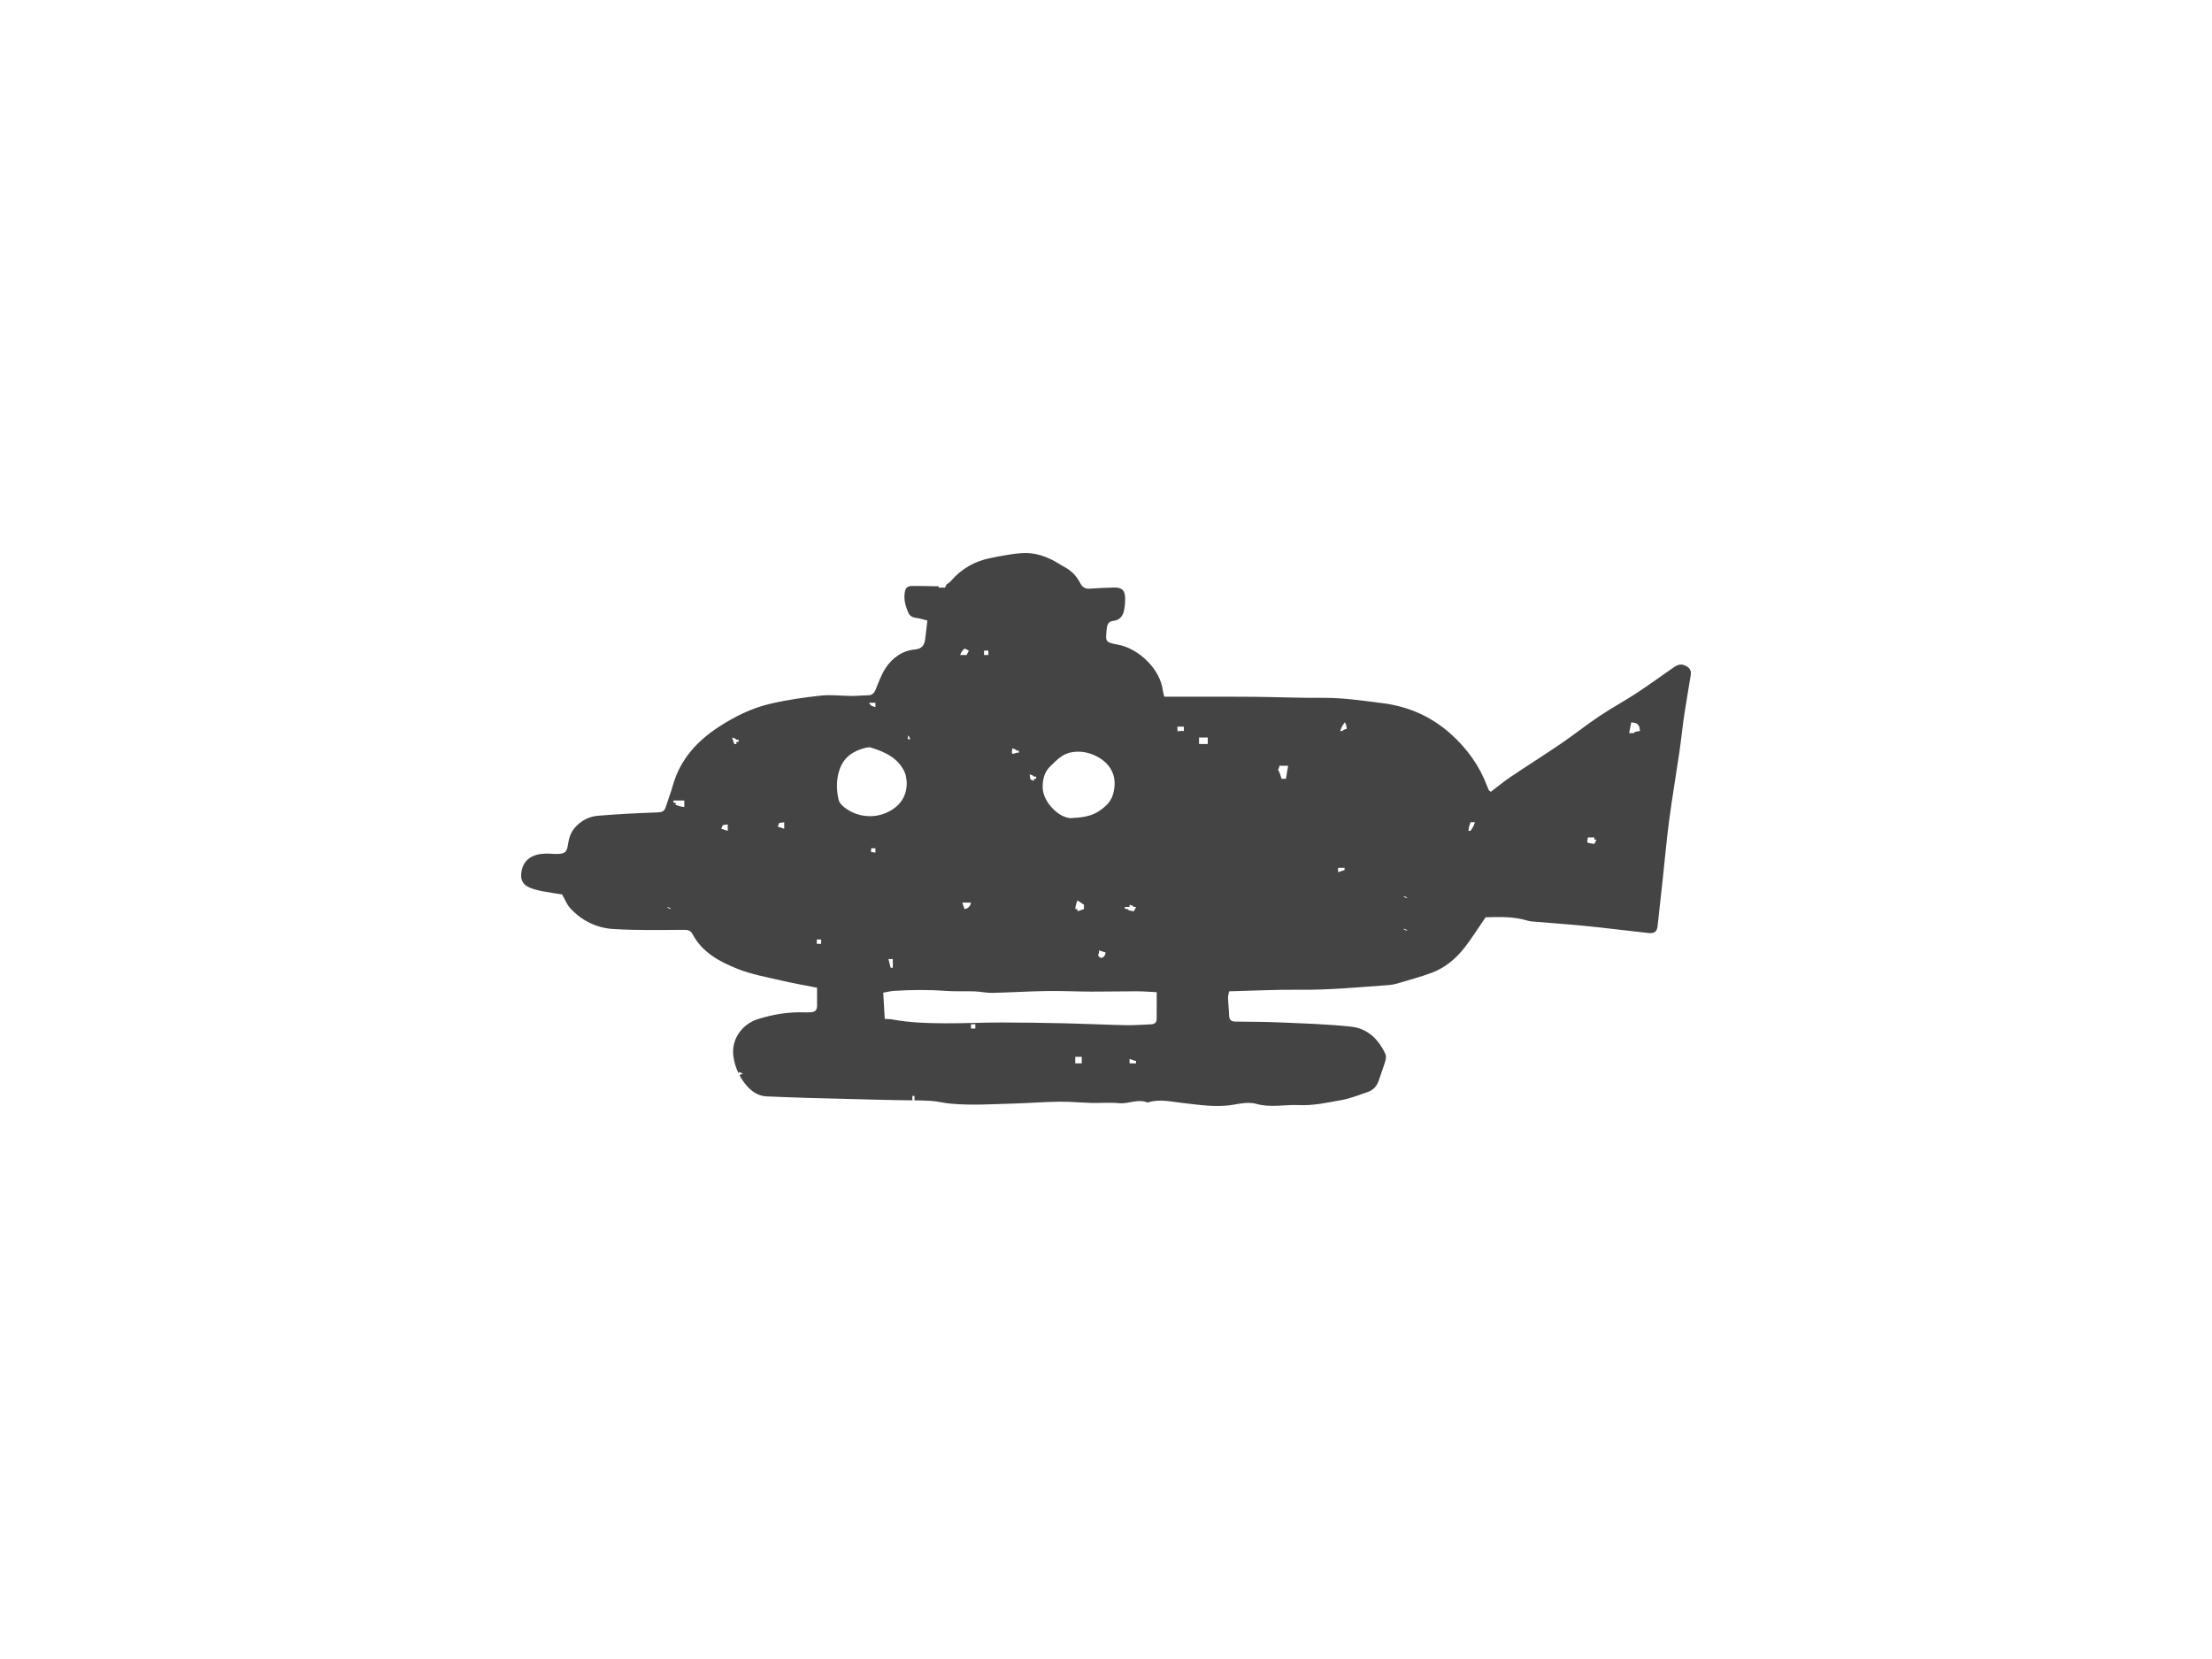
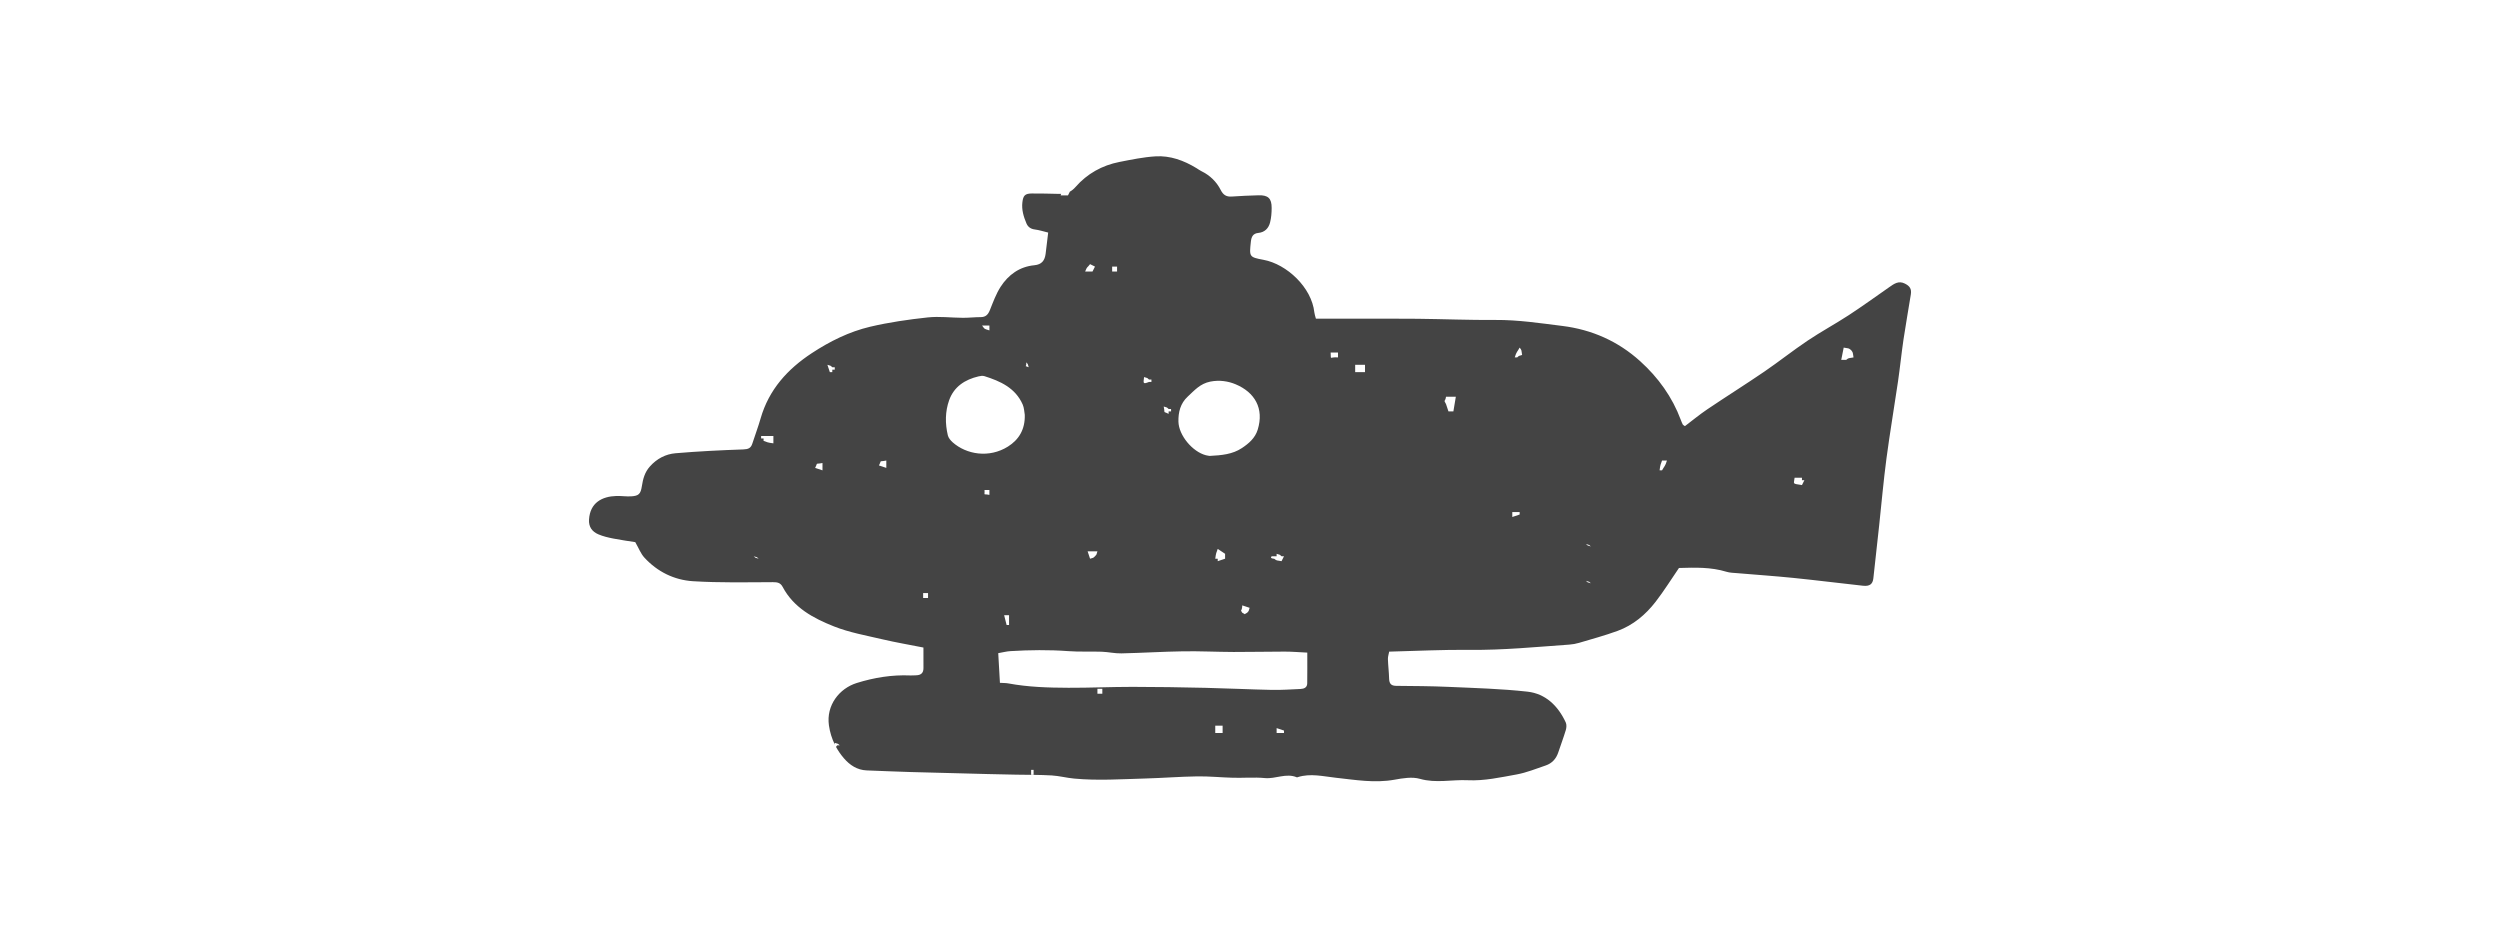
- <svg xmlns="http://www.w3.org/2000/svg" version="1.1" id="Layer_1" x="0px" y="0px" width="800px" height="600px" viewBox="0 0 800 600" enable-background="new 0 0 800 600" xml:space="preserve">
-   <path fill-rule="evenodd" clip-rule="evenodd" fill="#444444" d="M609.126,258.585c0.708-4.794,1.585-9.56,2.337-14.346  c0.284-1.813-0.323-2.704-1.938-3.506c-1.979-0.985-3.419,0.083-4.909,1.121c-4.32,3.011-8.587,6.106-12.991,8.985  c-4.325,2.824-8.886,5.283-13.171,8.158c-4.727,3.168-9.188,6.728-13.889,9.936c-6.007,4.098-12.176,7.966-18.206,12.032  c-2.504,1.687-4.838,3.622-7.188,5.399c-0.377-0.277-0.608-0.364-0.69-0.525c-0.238-0.469-0.434-0.961-0.617-1.455  c-2.743-7.367-7.236-13.584-13.004-18.795c-7.064-6.381-15.43-10.117-24.924-11.292c-7.102-0.879-14.166-1.966-21.371-1.911  c-8.317,0.063-16.644-0.289-24.966-0.377c-6.839-0.074-13.679-0.027-20.521-0.033c-3.98-0.002-7.962,0-11.987,0  c-0.198-0.772-0.43-1.371-0.496-1.986c-0.855-8.042-8.859-15.473-16.277-16.848c-4.624-0.858-4.555-0.98-4.038-5.833  c0.171-1.578,0.697-2.604,2.392-2.771c2.053-0.204,3.28-1.493,3.75-3.348c0.382-1.493,0.502-3.087,0.507-4.636  c0.015-3.093-1.139-4.156-4.243-4.059c-2.845,0.088-5.688,0.193-8.527,0.4c-1.704,0.124-2.729-0.511-3.504-2.045  c-1.365-2.7-3.464-4.737-6.21-6.079c-0.559-0.272-1.062-0.653-1.595-0.978c-4.021-2.446-8.376-4.047-13.081-3.76  c-3.868,0.236-7.714,1.044-11.533,1.788c-5.553,1.084-10.364,3.776-14.047,7.995c-0.603,0.689-1.208,1.175-1.839,1.517  c-0.2,0.398-0.399,0.796-0.599,1.198c-0.785,0-1.57,0-2.355,0c0.055-0.166,0.11-0.332,0.166-0.498  c-0.277,0.012-0.562,0.015-0.856,0.008c-2.849-0.071-5.699-0.146-8.547-0.125c-2.163,0.018-2.745,0.659-2.998,2.818  c-0.282,2.397,0.389,4.611,1.301,6.759c0.478,1.121,1.344,1.771,2.666,1.936c1.414,0.177,2.796,0.635,4.288,0.994  c-0.301,2.499-0.532,4.671-0.824,6.836c-0.283,2.097-1.22,3.395-3.604,3.619c-4.719,0.445-8.304,3.034-10.795,6.9  c-1.459,2.265-2.399,4.886-3.412,7.412c-0.574,1.429-1.309,2.29-2.954,2.288c-1.893-0.001-3.785,0.231-5.676,0.221  c-3.771-0.02-7.586-0.525-11.306-0.122c-6.167,0.668-12.356,1.555-18.388,2.976c-6.696,1.579-12.874,4.646-18.646,8.433  c-7.805,5.119-13.763,11.693-16.41,20.891c-0.785,2.729-1.789,5.396-2.667,8.103c-0.452,1.398-1.264,1.776-2.811,1.832  c-7.257,0.255-14.518,0.605-21.75,1.226c-3.169,0.272-5.962,1.715-8.212,4.237c-1.67,1.875-2.209,4.001-2.568,6.312  c-0.384,2.475-0.992,3.105-3.444,3.246c-1.569,0.088-3.157-0.167-4.731-0.119c-4.554,0.141-8.407,2.136-8.734,7.555  c-0.142,2.346,1.011,3.861,2.975,4.708c1.528,0.661,3.198,1.042,4.841,1.366c2.452,0.486,4.935,0.813,6.984,1.141  c1.106,1.92,1.749,3.678,2.92,4.952c4.165,4.538,9.558,7.178,15.57,7.552c8.489,0.528,17.03,0.339,25.547,0.302  c1.454-0.007,2.432,0.202,3.113,1.493c3.546,6.713,9.867,10.065,16.435,12.667c4.961,1.965,10.338,2.914,15.572,4.143  c4.188,0.982,8.438,1.702,13.058,2.62c0,2.346-0.023,4.443,0.007,6.539c0.022,1.598-0.795,2.3-2.316,2.339  c-0.632,0.016-1.267,0.078-1.898,0.052c-5.861-0.25-11.567,0.675-17.135,2.415c-5.583,1.745-9.819,7.128-8.901,13.581  c0.312,2.192,0.95,4.215,1.873,6.092c0-0.174,0-0.349,0-0.522c1.445,0.506,0.711,0.053,1.57,0.785c-0.262,0-0.523,0-0.789,0  c-0.531,0.647-0.218,0.368-0.4,0.492c0.701,1.285,1.544,2.499,2.528,3.644c1.885,2.193,4.252,3.784,7.32,3.901  c4.708,0.178,9.412,0.384,14.121,0.521c8.214,0.237,16.427,0.436,24.64,0.643c3.039,0.077,6.078,0.139,9.116,0.198  c3.771,0.072,7.545,0.023,11.307,0.244c2.402,0.141,4.771,0.78,7.174,1.005c7.561,0.706,15.133,0.188,22.696-0.021  c5.569-0.153,11.132-0.602,16.703-0.683c3.832-0.056,7.671,0.349,11.508,0.445c3.375,0.084,6.776-0.222,10.121,0.099  c3.455,0.332,6.81-1.702,10.252-0.239c0.076,0.033,0.205-0.035,0.305-0.066c4.056-1.282,8.136-0.239,12.125,0.196  c6.274,0.683,12.464,1.778,18.822,0.627c2.656-0.482,5.631-0.985,8.118-0.274c5.15,1.476,10.259,0.193,15.362,0.446  c5.157,0.256,10.431-0.914,15.585-1.848c3.175-0.577,6.234-1.835,9.314-2.877c2.021-0.685,3.342-2.132,4.019-4.18  c0.792-2.392,1.694-4.749,2.416-7.161c0.229-0.756,0.29-1.764-0.029-2.444c-2.456-5.283-6.429-9.19-12.266-9.836  c-8.38-0.93-16.841-1.154-25.274-1.53c-5.566-0.249-11.144-0.271-16.719-0.325c-1.646-0.016-2.215-0.761-2.256-2.317  c-0.055-2.091-0.321-4.176-0.386-6.267c-0.02-0.792,0.27-1.593,0.408-2.366c8.757-0.212,17.286-0.661,25.807-0.568  c10.67,0.115,21.253-0.937,31.86-1.684c1.048-0.074,2.104-0.267,3.107-0.565c4.133-1.231,8.311-2.354,12.351-3.838  c4.953-1.819,8.925-5.164,12.117-9.283c2.695-3.478,5.025-7.237,7.488-10.831c5.188-0.156,10.242-0.308,15.187,1.209  c1.089,0.336,2.289,0.349,3.441,0.446c5.981,0.512,11.978,0.914,17.951,1.519c7.442,0.756,14.863,1.695,22.301,2.506  c2.145,0.233,3.114-0.505,3.323-2.363c0.631-5.638,1.251-11.279,1.858-16.919c0.772-7.129,1.387-14.276,2.329-21.382  c1.096-8.257,2.502-16.471,3.705-24.713C608.018,267.571,608.464,263.062,609.126,258.585z M241.199,328.004  c1.449,0.508,0.715,0.059,1.574,0.787C241.324,328.287,242.059,328.736,241.199,328.004z M247.484,291.867  c-1.832-0.227-1.945-0.348-3.141-0.781c0-0.264,0-0.523,0-0.787c-0.262,0-0.527,0-0.785,0c0-0.264,0-0.521,0-0.785  c1.309,0,2.617,0,3.926,0C247.484,290.299,247.484,291.086,247.484,291.867z M263.195,300.51c-0.785-0.264-1.57-0.521-2.355-0.785  c1.023-1.988-0.156-1.039,2.355-1.568C263.195,298.938,263.195,299.725,263.195,300.51z M267.125,268.303c-0.262,0-0.527,0-0.789,0  c0,0.262,0,0.521,0,0.785c-0.262,0-0.523,0-0.785,0c-0.262-0.785-0.523-1.572-0.785-2.354c1.449,0.508,0.715,0.053,1.57,0.781  c0.262,0,0.527,0,0.789,0C267.125,267.779,267.125,268.039,267.125,268.303z M283.621,299.725c-0.785-0.26-1.574-0.523-2.359-0.787  c1.027-1.988-0.152-1.037,2.359-1.568C283.621,298.156,283.621,298.938,283.621,299.725z M296.973,341.357c-0.523,0-1.047,0-1.57,0  c0-0.521,0-1.045,0-1.572c0.523,0,1.047,0,1.57,0C296.973,340.312,296.973,340.836,296.973,341.357z M406.949,328.004  c0.52,0,1.047,0,1.57,0c0-0.26,0-0.523,0-0.787c1.449,0.508,0.715,0.061,1.574,0.787c0.258,0,0.52,0,0.785,0  c-0.266,0.525-0.527,1.049-0.785,1.574c-1.672-0.289-1.484-0.105-2.359-0.787C407.734,328.791,406.129,328.752,406.949,328.004z   M380.083,276.897c2.147-1.984,3.952-4.121,7.185-4.776c2.951-0.599,5.807-0.131,8.158,0.86c6.03,2.542,9.172,7.658,7.028,14.551  c-0.822,2.643-2.832,4.385-5.05,5.854c-3.005,1.993-6.469,2.31-10.294,2.507c-0.174-0.03-0.699-0.082-1.207-0.212  c-4.288-1.1-8.721-6.369-8.805-10.792C377.043,281.909,377.709,279.094,380.083,276.897z M399.883,344.502  c-0.512,1.447-0.059,0.711-0.785,1.568c-1.324,0.664-0.277,0.59-1.574,0c-0.809-1.234-0.082-0.096,0-2.35  C398.309,343.979,399.098,344.238,399.883,344.502z M388.883,328.791c0.227-1.83,0.348-1.943,0.789-3.143  c0.781,0.523,1.566,1.045,2.355,1.568c0,0.527,0,1.049,0,1.574c-0.789,0.262-1.574,0.525-2.355,0.787c0-0.262,0-0.525,0-0.787  C389.406,328.791,389.145,328.791,388.883,328.791z M373.957,280.871c0.262,0,0.523,0,0.785,0c0,0.26,0,0.523,0,0.785  c-0.262,0-0.523,0-0.785,0c0,0.264,0,0.523,0,0.787c-1.988-1.027-1.039,0.152-1.57-2.355  C373.836,280.594,373.102,280.143,373.957,280.871z M366.102,270.66c1.453,0.504,0.715,0.053,1.57,0.785c0.262,0,0.527,0,0.789,0  c0,0.264,0,0.527,0,0.783c-0.262,0-0.527,0-0.789,0C365.609,273.049,365.895,272.584,366.102,270.66z M355.887,235.309  c0.527,0,1.051,0,1.574,0c0,0.525,0,1.049,0,1.572c-0.523,0-1.047,0-1.574,0C355.887,236.357,355.887,235.834,355.887,235.309z   M348.82,234.525c0.523,0.26,1.047,0.52,1.574,0.783c-0.266,0.525-0.527,1.049-0.789,1.572c-0.785,0-1.57,0-2.355,0  C347.934,235.127,347.918,235.76,348.82,234.525z M351.176,326.432c-0.508,1.451-0.055,0.717-0.781,1.572  c-0.863,0.729-0.105,0.293-1.574,0.787c-0.262-0.787-0.523-1.574-0.785-2.359C349.082,326.432,350.129,326.432,351.176,326.432z   M328.395,265.947c0.73,0.857,0.297,0.104,0.789,1.568C327.559,266.844,328.559,267.695,328.395,265.947z M316.609,254.166  c0,0.518,0,1.045,0,1.566c-1.867-0.625-1.348-0.254-2.355-1.566C315.043,254.166,315.828,254.166,316.609,254.166z M304.872,291.56  c-0.674-0.596-1.367-1.423-1.566-2.256c-0.889-3.766-0.875-7.613,0.424-11.243c1.543-4.321,5.039-6.59,9.389-7.618  c0.605-0.143,1.316-0.257,1.882-0.079c5.113,1.61,9.892,3.753,12.247,9.049c0.497,1.114,0.509,2.442,0.678,3.321  c0.144,4.721-1.938,8.004-5.372,10.163C316.513,296.691,309.252,295.43,304.872,291.56z M322.898,346.855c0,1.051,0,2.1,0,3.148  c-0.262,0-0.527,0-0.785,0c-0.266-1.049-0.527-2.098-0.789-3.148C321.848,346.855,322.371,346.855,322.898,346.855z   M316.609,308.367c-2.168-0.471-1.418,0.443-1.566-1.576c0.523,0,1.047,0,1.566,0C316.609,307.316,316.609,307.842,316.609,308.367z   M330.75,397.918c-0.258,0-0.523,0-0.785,0c0-0.523,0-1.047,0-1.568c0.262,0,0.527,0,0.785,0  C330.75,396.871,330.75,397.395,330.75,397.918z M352.746,371.994c-0.52,0-1.043,0-1.57,0c0-0.523,0-1.045,0-1.568  c0.527,0,1.051,0,1.57,0C352.746,370.949,352.746,371.471,352.746,371.994z M391.238,384.566c-0.785,0-1.566,0-2.355,0  c0-0.789,0-1.572,0-2.357c0.789,0,1.57,0,2.355,0C391.238,382.994,391.238,383.777,391.238,384.566z M410.879,384.566  c-0.785,0-1.574,0-2.359,0c0-0.527,0-1.049,0-1.572c0.785,0.264,1.574,0.523,2.359,0.783  C410.879,384.039,410.879,384.303,410.879,384.566z M418.312,368.677c-0.019,1.351-1.026,1.75-2.17,1.798  c-3.051,0.13-6.106,0.354-9.155,0.291c-7.053-0.145-14.104-0.499-21.159-0.659c-7.801-0.175-15.603-0.311-23.404-0.312  c-6.85-0.001-13.698,0.322-20.548,0.293c-6.419-0.027-12.848-0.214-19.194-1.395c-0.812-0.15-1.658-0.122-2.705-0.19  c-0.177-3.093-0.353-6.188-0.541-9.494c1.445-0.249,2.658-0.576,3.888-0.651c6.17-0.372,12.332-0.458,18.511,0.003  c3.555,0.265,7.143,0.064,10.712,0.188c2.103,0.073,4.201,0.576,6.295,0.531c6.607-0.142,13.209-0.562,19.819-0.663  c5.359-0.083,10.724,0.196,16.088,0.214c5.444,0.019,10.886-0.124,16.329-0.12c2.291,0.001,4.58,0.196,7.252,0.321  C418.329,362.208,418.362,365.444,418.312,368.677z M428.16,264.375c-2.82-0.258-2.156,1.105-2.355-1.57c0.781,0,1.566,0,2.355,0  C428.16,263.326,428.16,263.854,428.16,264.375z M436.801,269.088c-1.047,0-2.094,0-3.145,0c0-0.785,0-1.572,0-2.354  c1.051,0,2.098,0,3.145,0C436.801,267.516,436.801,268.303,436.801,269.088z M465.082,281.656c-0.523,0-1.047,0-1.574,0  c-0.262-0.785-0.523-1.568-0.785-2.357c-0.902-1.539-0.234-0.582,0-2.354c1.051,0,2.098,0,3.145,0  C465.602,278.518,465.344,280.088,465.082,281.656z M486.289,314.65c-0.785,0.262-1.57,0.523-2.355,0.787c0-0.525,0-1.049,0-1.576  c0.785,0,1.57,0,2.355,0C486.289,314.125,486.289,314.389,486.289,314.65z M485.504,264.375c-0.262,0-0.52,0-0.785,0  c0.551-1.854,0.816-1.742,1.57-3.143c0.68,0.871,0.523,0.674,0.785,2.357C485.629,264.094,486.363,263.643,485.504,264.375z   M507.496,335.861c1.453,0.506,0.719,0.055,1.574,0.787C507.621,336.141,508.355,336.588,507.496,335.861z M507.496,324.08  c1.453,0.506,0.719,0.051,1.574,0.783C507.621,324.354,508.355,324.809,507.496,324.08z M531.852,300.51c-0.262,0-0.523,0-0.785,0  c0.23-1.832,0.352-1.945,0.785-3.141c0.523,0,1.047,0,1.57,0C532.875,299.219,532.605,299.117,531.852,300.51z M576.629,305.223  c-3.289-0.52-2.559-0.246-2.359-2.354c0.785,0,1.574,0,2.359,0c0,0.262,0,0.521,0,0.785c0.262,0,0.523,0,0.781,0  C577.152,304.178,576.891,304.703,576.629,305.223z M590.766,265.162c-0.523,0-1.043,0-1.57,0c0.266-1.309,0.527-2.621,0.785-3.93  c1.672,0.287,1.48,0.105,2.359,0.785c0.676,0.871,0.52,0.68,0.785,2.357C591.453,264.664,591.645,264.479,590.766,265.162z" />
+ <svg xmlns="http://www.w3.org/2000/svg" version="1.1" id="Layer_1" x="0px" y="0px" width="800px" height="300px" viewBox="0 150 800 300" enable-background="new 0 150 800 300" xml:space="preserve">
+   <path fill="#444444" d="M609.126,258.585c0.708-4.794,1.585-9.56,2.337-14.346c0.284-1.813-0.323-2.704-1.938-3.506  c-1.979-0.985-3.42,0.083-4.909,1.121c-4.32,3.011-8.587,6.106-12.991,8.985c-4.325,2.824-8.886,5.283-13.171,8.158  c-4.728,3.168-9.188,6.728-13.89,9.936c-6.007,4.098-12.176,7.966-18.205,12.032c-2.505,1.687-4.839,3.622-7.188,5.399  c-0.377-0.277-0.608-0.364-0.69-0.525c-0.237-0.469-0.434-0.961-0.616-1.455c-2.743-7.367-7.236-13.584-13.004-18.795  c-7.064-6.381-15.431-10.117-24.925-11.292c-7.102-0.879-14.166-1.966-21.371-1.911c-8.316,0.063-16.644-0.289-24.966-0.377  c-6.839-0.074-13.679-0.027-20.521-0.033c-3.98-0.002-7.962,0-11.987,0c-0.198-0.772-0.43-1.371-0.496-1.986  c-0.854-8.042-8.858-15.473-16.276-16.848c-4.624-0.858-4.556-0.98-4.038-5.833c0.171-1.578,0.696-2.604,2.392-2.771  c2.053-0.204,3.28-1.493,3.75-3.348c0.382-1.493,0.502-3.087,0.507-4.636c0.016-3.093-1.139-4.156-4.243-4.059  c-2.845,0.088-5.688,0.193-8.526,0.4c-1.704,0.124-2.729-0.511-3.504-2.045c-1.365-2.7-3.465-4.737-6.21-6.079  c-0.56-0.272-1.062-0.653-1.596-0.978c-4.021-2.446-8.376-4.047-13.081-3.76c-3.868,0.236-7.714,1.044-11.532,1.788  c-5.554,1.084-10.364,3.776-14.048,7.995c-0.603,0.689-1.208,1.175-1.839,1.517c-0.199,0.398-0.398,0.796-0.599,1.198  c-0.785,0-1.57,0-2.355,0c0.056-0.166,0.11-0.332,0.166-0.498c-0.276,0.012-0.562,0.015-0.855,0.008  c-2.85-0.071-5.699-0.146-8.547-0.125c-2.163,0.018-2.745,0.659-2.998,2.818c-0.282,2.397,0.389,4.611,1.301,6.759  c0.478,1.121,1.344,1.771,2.666,1.936c1.414,0.177,2.796,0.635,4.288,0.994c-0.301,2.499-0.532,4.671-0.824,6.836  c-0.283,2.097-1.22,3.395-3.604,3.619c-4.72,0.445-8.305,3.034-10.795,6.9c-1.46,2.265-2.399,4.886-3.412,7.412  c-0.574,1.429-1.31,2.29-2.954,2.288c-1.894-0.001-3.785,0.231-5.677,0.221c-3.771-0.02-7.585-0.525-11.306-0.122  c-6.167,0.668-12.356,1.555-18.388,2.976c-6.696,1.579-12.874,4.646-18.646,8.433c-7.805,5.119-13.763,11.693-16.41,20.891  c-0.785,2.729-1.789,5.396-2.667,8.103c-0.452,1.398-1.264,1.776-2.811,1.832c-7.257,0.255-14.518,0.605-21.75,1.226  c-3.169,0.272-5.962,1.715-8.212,4.237c-1.67,1.875-2.209,4-2.568,6.312c-0.384,2.476-0.992,3.104-3.444,3.246  c-1.569,0.088-3.157-0.167-4.731-0.119c-4.554,0.142-8.407,2.136-8.734,7.556c-0.142,2.346,1.011,3.86,2.975,4.707  c1.528,0.662,3.198,1.043,4.841,1.366c2.452,0.486,4.935,0.813,6.984,1.142c1.106,1.92,1.749,3.678,2.92,4.951  c4.165,4.539,9.558,7.179,15.57,7.553c8.489,0.527,17.03,0.339,25.547,0.302c1.454-0.007,2.432,0.202,3.113,1.493  c3.546,6.713,9.867,10.064,16.435,12.667c4.961,1.965,10.338,2.914,15.572,4.143c4.188,0.982,8.438,1.702,13.058,2.62  c0,2.346-0.023,4.443,0.007,6.539c0.022,1.598-0.795,2.3-2.316,2.339c-0.632,0.017-1.267,0.078-1.898,0.052  c-5.861-0.25-11.567,0.676-17.135,2.416c-5.583,1.744-9.819,7.127-8.901,13.58c0.312,2.192,0.95,4.215,1.873,6.092  c0-0.174,0-0.349,0-0.521c1.445,0.506,0.711,0.053,1.57,0.785c-0.262,0-0.523,0-0.789,0c-0.531,0.646-0.218,0.367-0.4,0.492  c0.701,1.285,1.544,2.498,2.528,3.644c1.885,2.193,4.252,3.784,7.32,3.901c4.708,0.178,9.412,0.384,14.121,0.521  c8.214,0.237,16.427,0.437,24.64,0.644c3.039,0.077,6.078,0.139,9.115,0.197c3.771,0.072,7.546,0.023,11.308,0.244  c2.401,0.142,4.771,0.78,7.174,1.005c7.562,0.706,15.133,0.188,22.696-0.021c5.568-0.153,11.132-0.602,16.703-0.683  c3.832-0.057,7.671,0.349,11.508,0.444c3.375,0.084,6.775-0.222,10.121,0.1c3.455,0.332,6.81-1.702,10.252-0.239  c0.076,0.033,0.205-0.035,0.305-0.066c4.056-1.282,8.136-0.239,12.125,0.196c6.274,0.683,12.464,1.778,18.822,0.627  c2.656-0.482,5.631-0.985,8.118-0.274c5.149,1.477,10.259,0.193,15.361,0.446c5.157,0.256,10.432-0.914,15.585-1.848  c3.176-0.577,6.234-1.835,9.314-2.877c2.021-0.686,3.342-2.133,4.019-4.18c0.792-2.393,1.694-4.75,2.416-7.162  c0.229-0.756,0.29-1.764-0.028-2.443c-2.456-5.283-6.43-9.189-12.267-9.836c-8.38-0.93-16.841-1.154-25.273-1.53  c-5.566-0.249-11.145-0.271-16.72-0.325c-1.646-0.016-2.215-0.761-2.256-2.316c-0.055-2.092-0.32-4.176-0.386-6.268  c-0.02-0.791,0.271-1.593,0.408-2.365c8.757-0.213,17.286-0.662,25.807-0.568c10.67,0.115,21.253-0.938,31.86-1.684  c1.048-0.074,2.104-0.268,3.106-0.565c4.134-1.231,8.312-2.354,12.352-3.838c4.953-1.819,8.925-5.164,12.117-9.283  c2.694-3.478,5.024-7.237,7.487-10.831c5.188-0.156,10.242-0.309,15.188,1.209c1.089,0.336,2.289,0.35,3.44,0.446  c5.981,0.512,11.979,0.914,17.951,1.519c7.442,0.756,14.863,1.695,22.302,2.506c2.145,0.233,3.113-0.504,3.322-2.362  c0.631-5.638,1.251-11.279,1.858-16.919c0.771-7.129,1.387-14.276,2.329-21.382c1.096-8.257,2.502-16.471,3.705-24.713  C608.018,267.571,608.464,263.062,609.126,258.585z M241.199,328.004c1.449,0.508,0.715,0.059,1.574,0.787  C241.324,328.287,242.059,328.736,241.199,328.004z M247.484,291.867c-1.832-0.227-1.945-0.348-3.141-0.781c0-0.264,0-0.523,0-0.787  c-0.262,0-0.527,0-0.785,0c0-0.264,0-0.521,0-0.785c1.309,0,2.617,0,3.926,0C247.484,290.299,247.484,291.086,247.484,291.867z   M263.195,300.51c-0.785-0.264-1.57-0.521-2.355-0.785c1.023-1.988-0.156-1.039,2.355-1.568  C263.195,298.938,263.195,299.725,263.195,300.51z M267.125,268.303c-0.262,0-0.527,0-0.789,0c0,0.262,0,0.521,0,0.785  c-0.262,0-0.523,0-0.785,0c-0.262-0.785-0.523-1.572-0.785-2.354c1.449,0.508,0.715,0.053,1.57,0.781c0.262,0,0.527,0,0.789,0  C267.125,267.779,267.125,268.039,267.125,268.303z M283.621,299.725c-0.785-0.26-1.574-0.523-2.359-0.787  c1.027-1.988-0.152-1.037,2.359-1.568C283.621,298.156,283.621,298.938,283.621,299.725z M296.973,341.357c-0.523,0-1.047,0-1.57,0  c0-0.521,0-1.045,0-1.572c0.523,0,1.047,0,1.57,0C296.973,340.312,296.973,340.836,296.973,341.357z M406.949,328.004  c0.52,0,1.047,0,1.569,0c0-0.26,0-0.523,0-0.787c1.449,0.508,0.716,0.061,1.574,0.787c0.258,0,0.521,0,0.785,0  c-0.266,0.525-0.527,1.049-0.785,1.574c-1.672-0.289-1.483-0.105-2.358-0.787C407.734,328.791,406.129,328.752,406.949,328.004z   M380.083,276.897c2.147-1.984,3.952-4.121,7.185-4.776c2.951-0.599,5.808-0.131,8.158,0.86c6.03,2.542,9.172,7.658,7.028,14.551  c-0.822,2.643-2.832,4.385-5.05,5.854c-3.005,1.993-6.47,2.31-10.294,2.507c-0.175-0.03-0.699-0.082-1.207-0.212  c-4.288-1.1-8.722-6.369-8.806-10.792C377.043,281.909,377.709,279.094,380.083,276.897z M399.883,344.502  c-0.512,1.447-0.059,0.711-0.785,1.568c-1.323,0.664-0.276,0.59-1.573,0c-0.81-1.234-0.082-0.096,0-2.35  C398.309,343.979,399.098,344.238,399.883,344.502z M388.883,328.791c0.228-1.83,0.349-1.943,0.789-3.143  c0.781,0.522,1.566,1.045,2.355,1.567c0,0.527,0,1.05,0,1.574c-0.789,0.262-1.574,0.524-2.355,0.787c0-0.263,0-0.525,0-0.787  C389.406,328.791,389.145,328.791,388.883,328.791z M373.957,280.871c0.262,0,0.523,0,0.785,0c0,0.26,0,0.523,0,0.785  c-0.262,0-0.523,0-0.785,0c0,0.264,0,0.523,0,0.787c-1.988-1.027-1.039,0.152-1.57-2.355  C373.836,280.594,373.102,280.143,373.957,280.871z M366.102,270.66c1.453,0.504,0.716,0.053,1.57,0.785c0.262,0,0.527,0,0.789,0  c0,0.264,0,0.527,0,0.783c-0.262,0-0.527,0-0.789,0C365.609,273.049,365.895,272.584,366.102,270.66z M355.887,235.309  c0.527,0,1.051,0,1.574,0c0,0.525,0,1.049,0,1.572c-0.523,0-1.047,0-1.574,0C355.887,236.357,355.887,235.834,355.887,235.309z   M348.82,234.525c0.522,0.26,1.047,0.52,1.573,0.783c-0.266,0.525-0.526,1.049-0.788,1.572c-0.785,0-1.57,0-2.355,0  C347.934,235.127,347.918,235.76,348.82,234.525z M351.176,326.432c-0.508,1.451-0.055,0.717-0.781,1.572  c-0.862,0.729-0.104,0.293-1.573,0.787c-0.263-0.787-0.523-1.574-0.785-2.359C349.082,326.432,350.129,326.432,351.176,326.432z   M328.395,265.947c0.73,0.857,0.298,0.104,0.789,1.568C327.559,266.844,328.559,267.695,328.395,265.947z M316.609,254.166  c0,0.518,0,1.045,0,1.566c-1.867-0.625-1.349-0.254-2.355-1.566C315.043,254.166,315.828,254.166,316.609,254.166z M304.872,291.56  c-0.674-0.596-1.367-1.423-1.566-2.256c-0.889-3.766-0.875-7.613,0.424-11.243c1.543-4.321,5.039-6.59,9.389-7.618  c0.604-0.143,1.315-0.257,1.882-0.079c5.113,1.61,9.892,3.753,12.247,9.049c0.497,1.114,0.509,2.442,0.678,3.321  c0.145,4.721-1.938,8.004-5.372,10.163C316.513,296.691,309.252,295.43,304.872,291.56z M322.898,346.855c0,1.051,0,2.1,0,3.147  c-0.263,0-0.527,0-0.785,0c-0.267-1.049-0.527-2.098-0.789-3.147C321.848,346.855,322.371,346.855,322.898,346.855z   M316.609,308.367c-2.168-0.471-1.418,0.443-1.566-1.576c0.523,0,1.047,0,1.566,0C316.609,307.316,316.609,307.842,316.609,308.367z   M330.75,397.918c-0.258,0-0.523,0-0.785,0c0-0.523,0-1.047,0-1.568c0.262,0,0.527,0,0.785,0  C330.75,396.871,330.75,397.395,330.75,397.918z M352.746,371.994c-0.521,0-1.043,0-1.57,0c0-0.523,0-1.045,0-1.568  c0.527,0,1.051,0,1.57,0C352.746,370.949,352.746,371.471,352.746,371.994z M391.238,384.566c-0.785,0-1.566,0-2.355,0  c0-0.789,0-1.572,0-2.357c0.789,0,1.57,0,2.355,0C391.238,382.994,391.238,383.777,391.238,384.566z M410.879,384.566  c-0.785,0-1.574,0-2.359,0c0-0.527,0-1.049,0-1.572c0.785,0.264,1.574,0.523,2.359,0.783  C410.879,384.039,410.879,384.303,410.879,384.566z M418.312,368.677c-0.02,1.351-1.026,1.75-2.171,1.798  c-3.051,0.131-6.105,0.354-9.154,0.291c-7.054-0.145-14.104-0.498-21.159-0.658c-7.801-0.176-15.604-0.312-23.404-0.312  c-6.85-0.001-13.698,0.322-20.548,0.293c-6.419-0.027-12.848-0.214-19.194-1.395c-0.812-0.15-1.657-0.123-2.705-0.19  c-0.177-3.093-0.353-6.188-0.541-9.494c1.445-0.249,2.658-0.575,3.889-0.651c6.17-0.371,12.332-0.457,18.511,0.004  c3.555,0.265,7.144,0.063,10.712,0.188c2.104,0.073,4.201,0.576,6.295,0.531c6.607-0.143,13.209-0.562,19.819-0.663  c5.359-0.083,10.724,0.196,16.088,0.214c5.444,0.02,10.886-0.124,16.329-0.12c2.291,0.001,4.58,0.196,7.252,0.321  C418.329,362.208,418.362,365.443,418.312,368.677z M428.16,264.375c-2.82-0.258-2.156,1.105-2.355-1.57c0.781,0,1.566,0,2.355,0  C428.16,263.326,428.16,263.854,428.16,264.375z M436.801,269.088c-1.047,0-2.094,0-3.145,0c0-0.785,0-1.572,0-2.354  c1.051,0,2.098,0,3.145,0C436.801,267.516,436.801,268.303,436.801,269.088z M465.082,281.656c-0.523,0-1.047,0-1.574,0  c-0.262-0.785-0.522-1.568-0.785-2.357c-0.901-1.539-0.233-0.582,0-2.354c1.052,0,2.099,0,3.146,0  C465.602,278.518,465.344,280.088,465.082,281.656z M486.289,314.65c-0.785,0.262-1.57,0.522-2.355,0.787c0-0.525,0-1.049,0-1.576  c0.785,0,1.57,0,2.355,0C486.289,314.125,486.289,314.389,486.289,314.65z M485.504,264.375c-0.262,0-0.52,0-0.785,0  c0.551-1.854,0.816-1.742,1.57-3.143c0.68,0.871,0.523,0.674,0.785,2.357C485.629,264.094,486.363,263.643,485.504,264.375z   M507.496,335.861c1.453,0.506,0.719,0.055,1.574,0.787C507.621,336.141,508.355,336.588,507.496,335.861z M507.496,324.08  c1.453,0.506,0.719,0.051,1.574,0.783C507.621,324.354,508.355,324.809,507.496,324.08z M531.852,300.51c-0.262,0-0.522,0-0.784,0  c0.229-1.832,0.352-1.945,0.784-3.141c0.523,0,1.048,0,1.57,0C532.875,299.219,532.605,299.117,531.852,300.51z M576.629,305.223  c-3.289-0.52-2.559-0.246-2.359-2.354c0.785,0,1.574,0,2.359,0c0,0.262,0,0.521,0,0.785c0.262,0,0.523,0,0.781,0  C577.152,304.178,576.891,304.703,576.629,305.223z M590.766,265.162c-0.522,0-1.043,0-1.569,0c0.266-1.309,0.526-2.621,0.784-3.93  c1.673,0.287,1.48,0.105,2.359,0.785c0.676,0.871,0.521,0.68,0.785,2.357C591.453,264.664,591.645,264.479,590.766,265.162z" />
</svg>
